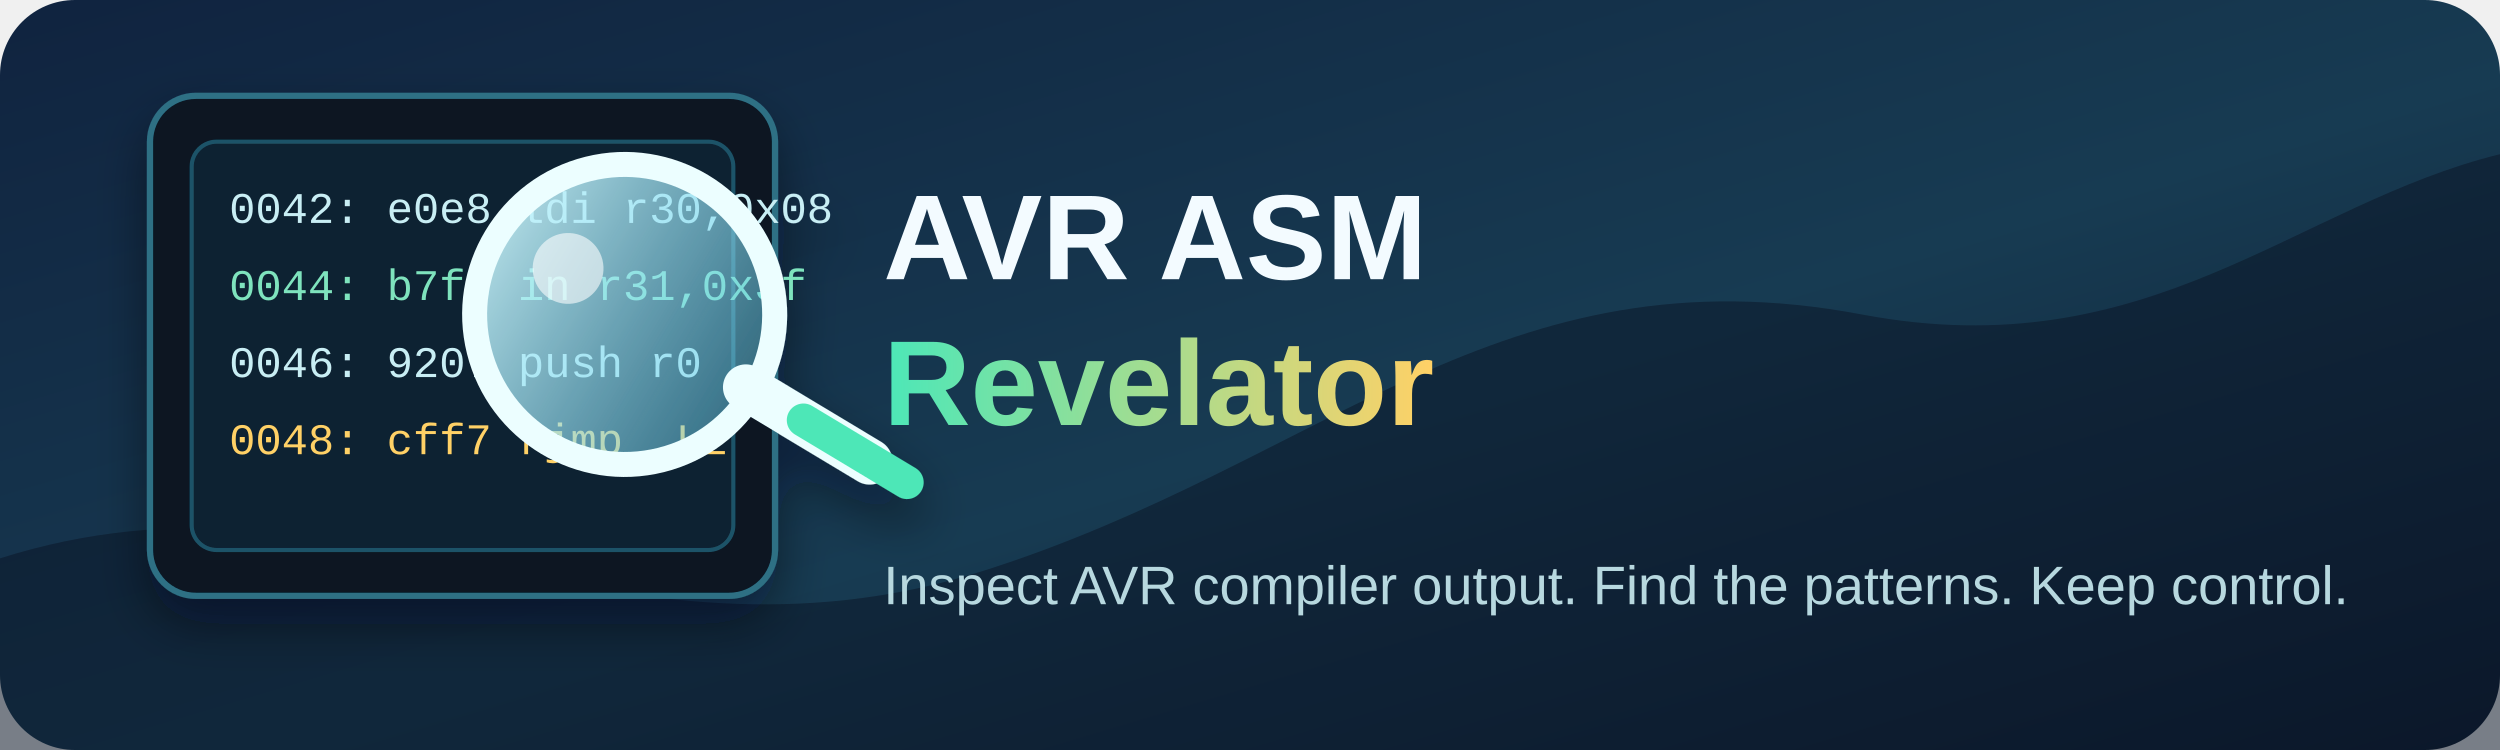
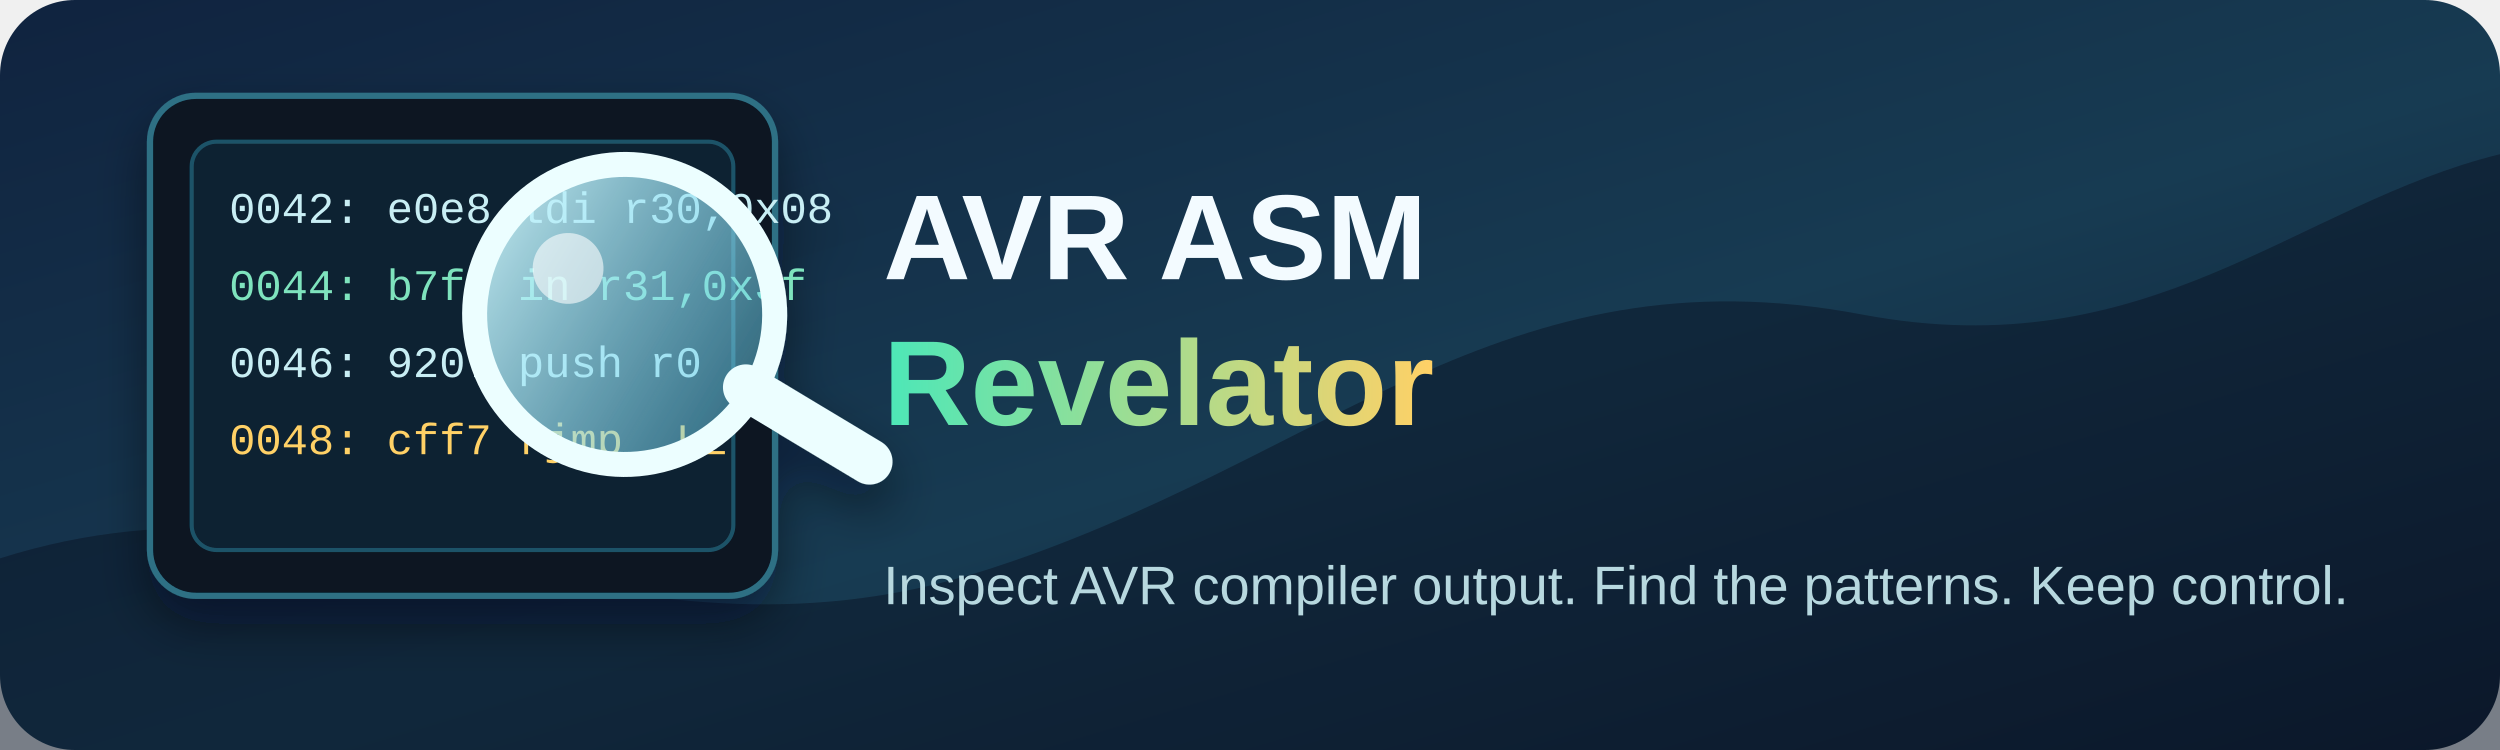
<svg xmlns="http://www.w3.org/2000/svg" width="1200" height="360" viewBox="0 0 1200 360" role="img" aria-labelledby="title desc">
  <defs>
    <linearGradient id="bg" x1="0" y1="0" x2="1" y2="1">
      <stop offset="0" stop-color="#10233f" />
      <stop offset="0.55" stop-color="#173b52" />
      <stop offset="1" stop-color="#0d1a2e" />
    </linearGradient>
    <linearGradient id="lens" x1="0" y1="0" x2="1" y2="1">
      <stop offset="0" stop-color="#d7fbff" stop-opacity="0.96" />
      <stop offset="1" stop-color="#57c7e8" stop-opacity="0.38" />
    </linearGradient>
    <linearGradient id="accent" x1="0" y1="0" x2="1" y2="0">
      <stop offset="0" stop-color="#4ee7b7" />
      <stop offset="1" stop-color="#ffd166" />
    </linearGradient>
    <filter id="shadow" x="-20%" y="-20%" width="140%" height="140%">
      <feDropShadow dx="0" dy="12" stdDeviation="12" flood-color="#06111f" flood-opacity="0.45" />
    </filter>
  </defs>
  <rect width="1200" height="360" rx="36" fill="url(#bg)" />
  <path d="M0 268 C170 214 292 331 472 274 C636 222 720 118 894 151 C1032 177 1102 98 1200 74 L1200 360 L0 360 Z" fill="#0a1526" opacity="0.52" />
  <g transform="translate(72 46)" filter="url(#shadow)">
    <rect x="0" y="0" width="300" height="240" rx="22" fill="#071522" stroke="#2e6f84" stroke-width="3" />
    <rect x="20" y="22" width="260" height="196" rx="12" fill="#0d2030" stroke="#1f5367" stroke-width="2" />
    <g font-family="Consolas, 'Courier New', monospace" font-size="21" fill="#c8eef4">
      <text x="38" y="61">0042: e0e8  ldi r30,0x08</text>
      <text x="38" y="98" fill="#7ee3bd">0044: b7f8  in  r31,0x3f</text>
      <text x="38" y="135">0046: 920f  push r0</text>
      <text x="38" y="172" fill="#ffd166">0048: cff7  rjmp .L2</text>
    </g>
    <g transform="translate(126 52) rotate(-14)">
      <circle cx="86" cy="76" r="72" fill="url(#lens)" stroke="#ecfeff" stroke-width="12" />
      <circle cx="65" cy="48" r="17" fill="#ffffff" opacity="0.58" />
      <path d="M134 124 L183 173" fill="none" stroke="#ecfeff" stroke-width="22" stroke-linecap="round" />
-       <path d="M157 146 L198 187" fill="none" stroke="#4ee7b7" stroke-width="16" stroke-linecap="round" />
    </g>
  </g>
  <g transform="translate(424 72)">
    <text x="0" y="62" font-family="Segoe UI, Arial, sans-serif" font-size="58" font-weight="800" fill="#f3fbff">AVR ASM</text>
    <text x="0" y="132" font-family="Segoe UI, Arial, sans-serif" font-size="58" font-weight="800" fill="url(#accent)">Revelator</text>
    <text x="0" y="218" font-family="Segoe UI, Arial, sans-serif" font-size="26" fill="#b7d8df">Inspect AVR compiler output. Find the patterns. Keep control.</text>
  </g>
</svg>
